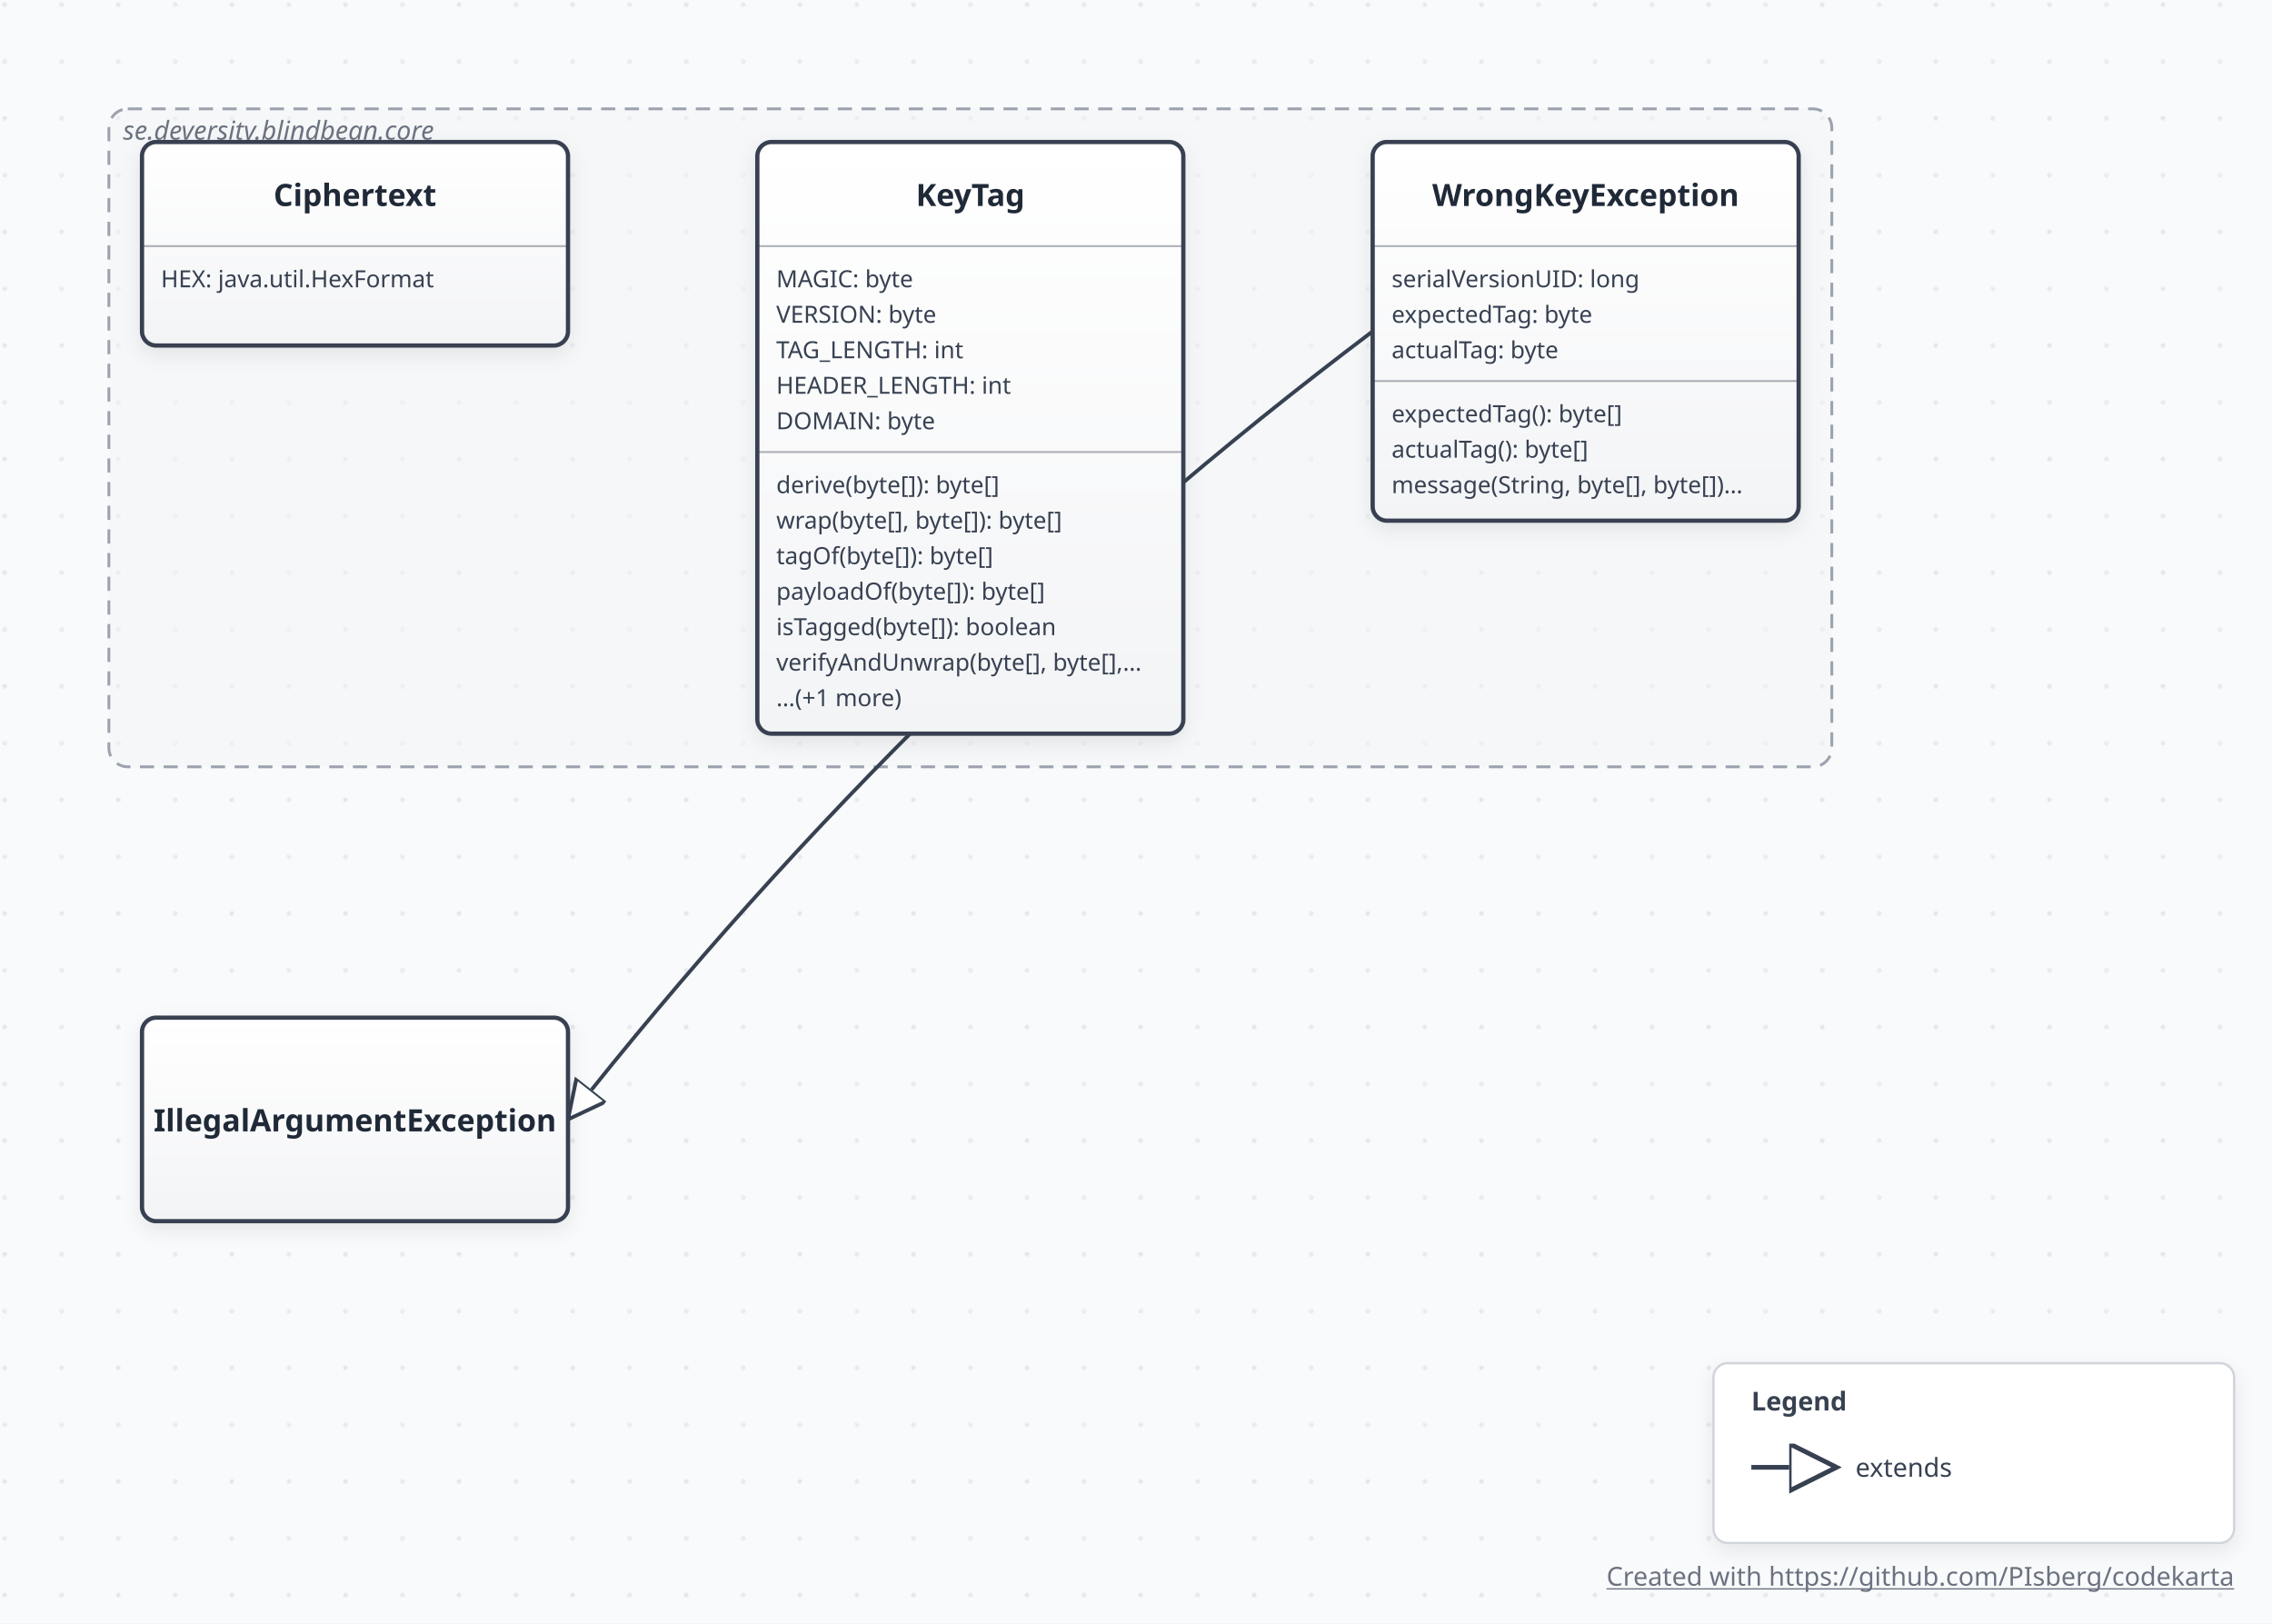
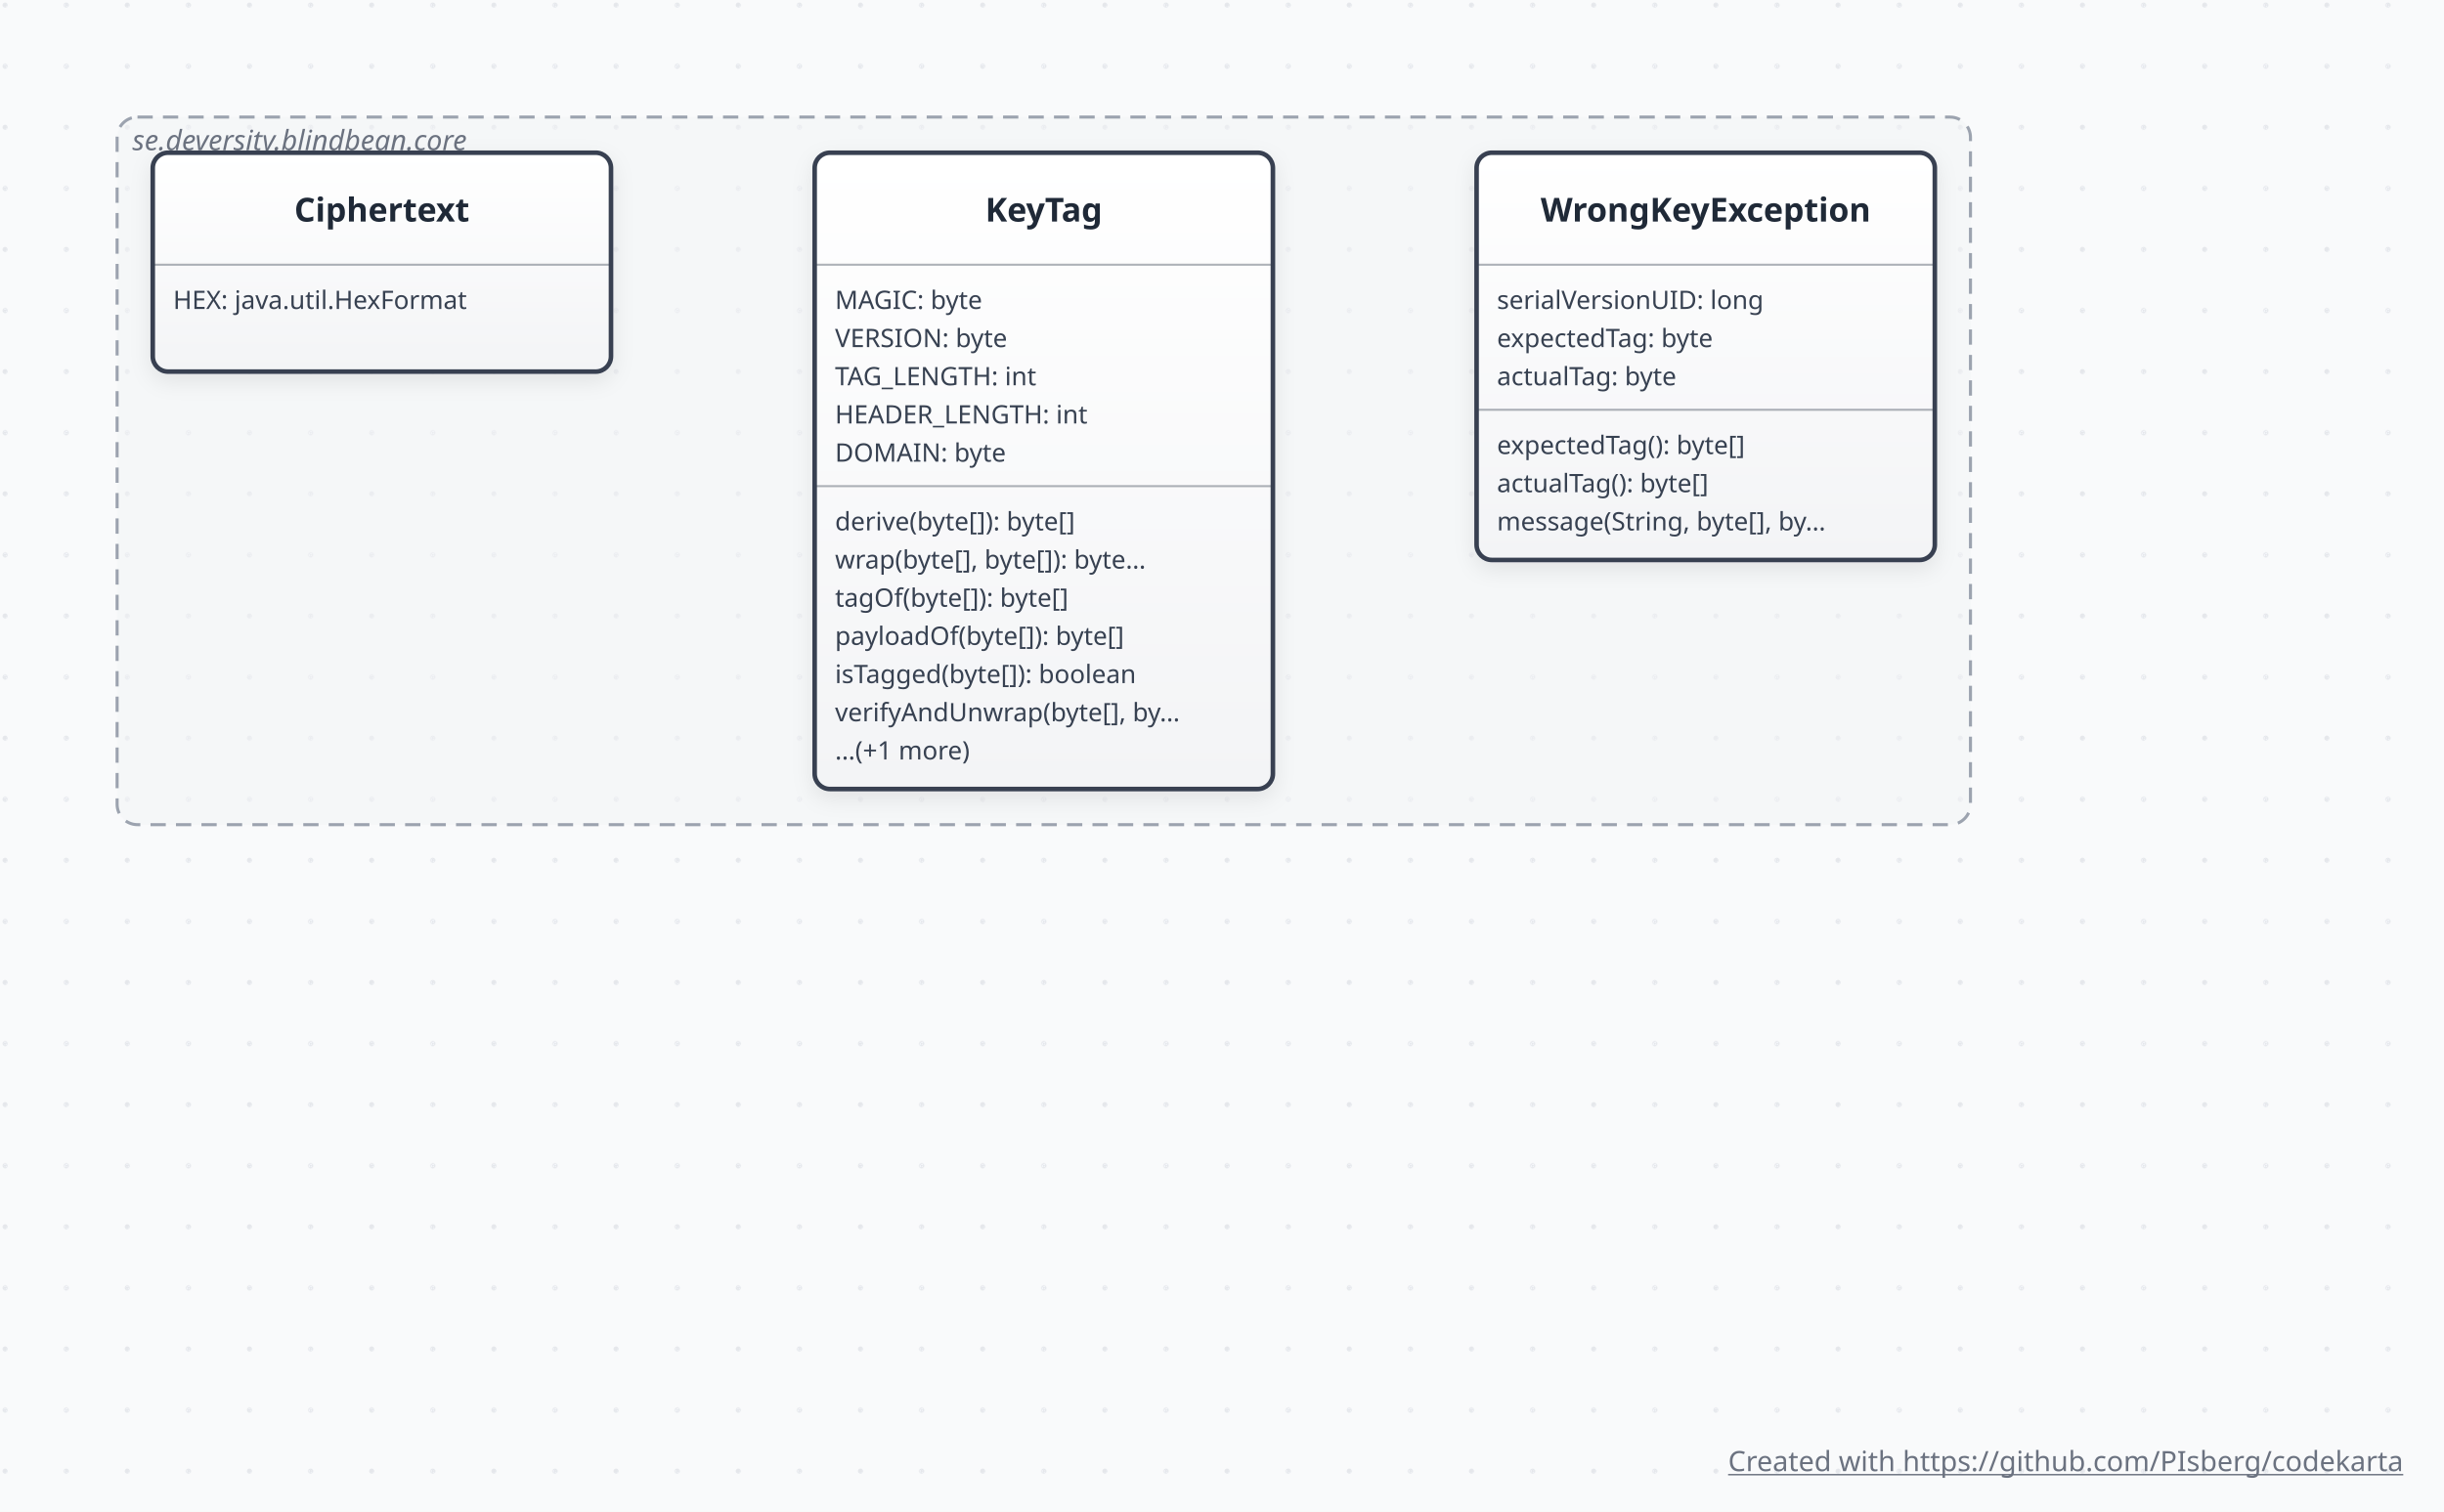
- <svg xmlns="http://www.w3.org/2000/svg" width="960" height="686" viewBox="0 0 960 686">
+ <svg xmlns="http://www.w3.org/2000/svg" width="960" height="594" viewBox="0 0 960 594">
  <defs>
    <style>
svg { font-family: 'Outfit', 'Inter', -apple-system, BlinkMacSystemFont, 'Segoe UI', sans-serif; }
text { font-family: 'Outfit', 'Inter', -apple-system, BlinkMacSystemFont, 'Segoe UI', sans-serif !important; }
.node-rect { transition: filter 0.2s ease, stroke-width 0.2s ease, stroke 0.2s ease; }
.node-rect:hover { stroke-width: 2.2 !important; filter: drop-shadow(0 8px 16px rgba(15, 23, 42, 0.12)) !important; }
.edge-line { stroke-linecap: round; stroke-linejoin: round; transition: stroke-width 0.2s ease; }
.edge-line:hover { stroke-width: 2.5 !important; }
.edge-label { paint-order: stroke; stroke: #f9fafb; stroke-width: 3; font-weight: 500; }
.diagram-attribution { fill: #9ca3af; text-decoration: none; transition: fill 0.2s ease; }
.diagram-attribution:hover { fill: #4b5563; text-decoration: underline; }
.group-rect { transition: stroke-width 0.2s ease; }
.node-label { pointer-events: none; }
</style>
    <filter id="nodeShadow" x="-20%" y="-20%" width="140%" height="140%">
      <feDropShadow dx="0" dy="3" stdDeviation="4" flood-color="#0f172a" flood-opacity="0.08" />
    </filter>
    <linearGradient id="grad-CLASS" x1="0%" y1="0%" x2="0%" y2="100%">
      <stop offset="0%" stop-color="#ffffff" />
      <stop offset="100%" stop-color="#f3f4f6" />
    </linearGradient>
    <linearGradient id="grad-INTERFACE" x1="0%" y1="0%" x2="0%" y2="100%">
      <stop offset="0%" stop-color="#eff6ff" />
      <stop offset="100%" stop-color="#dbeafe" />
    </linearGradient>
    <linearGradient id="grad-MODULE" x1="0%" y1="0%" x2="0%" y2="100%">
      <stop offset="0%" stop-color="#faf5ff" />
      <stop offset="100%" stop-color="#ede9fe" />
    </linearGradient>
    <linearGradient id="grad-METHOD" x1="0%" y1="0%" x2="0%" y2="100%">
      <stop offset="0%" stop-color="#fffbeb" />
      <stop offset="100%" stop-color="#fef3c7" />
    </linearGradient>
    <linearGradient id="grad-PACKAGE" x1="0%" y1="0%" x2="0%" y2="100%">
      <stop offset="0%" stop-color="#ecfdf5" />
      <stop offset="100%" stop-color="#d1fae5" />
    </linearGradient>
    <linearGradient id="grad-EXCEPTION" x1="0%" y1="0%" x2="0%" y2="100%">
      <stop offset="0%" stop-color="#fef2f2" />
      <stop offset="100%" stop-color="#fee2e2" />
    </linearGradient>
    <linearGradient id="grad-STATE" x1="0%" y1="0%" x2="0%" y2="100%">
      <stop offset="0%" stop-color="#f0f9ff" />
      <stop offset="100%" stop-color="#e0f2fe" />
    </linearGradient>
    <pattern id="dotGrid" width="24" height="24" patternUnits="userSpaceOnUse">
      <circle cx="2" cy="2" r="1" fill="#e5e7eb" />
    </pattern>
-     <marker id="marker-hollow-374151" markerWidth="12" markerHeight="12" refX="10" refY="5" orient="auto">
-       <path d="M0,0 L10,5 L0,10 Z" fill="#ffffff" stroke="#374151" stroke-width="1" />
-     </marker>
  </defs>
-   <rect width="960" height="686" fill="#f9fafb" />
-   <rect width="960" height="686" fill="url(#dotGrid)" />
+   <rect width="960" height="594" fill="#f9fafb" />
+   <rect width="960" height="594" fill="url(#dotGrid)" />
  <rect class="group-rect" x="46.0" y="46.0" width="728.0" height="278.0" rx="8" fill="#f3f4f6" fill-opacity="0.5" stroke="#9ca3af" stroke-dasharray="6,4" stroke-width="1.2" />
  <text x="52.0" y="59.0" font-family="sans-serif" font-size="11" fill="#6b7280" font-style="italic">se.deversity.blindbean.core</text>
-   <path class="edge-line" data-source="WrongKeyException" data-target="IllegalArgumentException" data-type="EXTENDS" d="M580.0 140.0 Q388.4 284.5 240.0 473.0" fill="none" stroke="#374151" stroke-width="1.6" marker-end="url(#marker-hollow-374151)" />
-   <text class="edge-label" data-source="WrongKeyException" data-target="IllegalArgumentException" data-type="EXTENDS" x="399.2" y="289.5" text-anchor="middle" font-family="sans-serif" font-size="10" fill="#374151" font-style="italic">extends</text>
  <g id="Ciphertext">
    <rect class="node-rect" x="60.0" y="60.0" width="180.0" height="86.0" rx="6.0" fill="url(#grad-CLASS)" stroke="#374151" stroke-width="1.8" filter="url(#nodeShadow)" />
-     <text class="node-label" x="150.0" y="82.0" text-anchor="middle" dominant-baseline="central" font-family="sans-serif" font-size="13" font-weight="bold" fill="#1f2937">Ciphertext</text>
+     <text class="node-label" x="150.0" y="82.0" text-anchor="middle" dominant-baseline="central" font-family="sans-serif" font-size="13.0" font-weight="bold" fill="#1f2937">Ciphertext</text>
    <line x1="60.0" y1="104.0" x2="240.0" y2="104.0" stroke="#374151" stroke-width="0.8" opacity="0.4" />
    <text x="68.0" y="117.5" font-family="sans-serif" font-size="10" fill="#374151" dominant-baseline="central">HEX: java.util.HexFormat</text>
  </g>
  <g id="KeyTag">
    <rect class="node-rect" x="320.0" y="60.0" width="180.0" height="250.0" rx="6.0" fill="url(#grad-CLASS)" stroke="#374151" stroke-width="1.8" filter="url(#nodeShadow)" />
-     <text class="node-label" x="410.0" y="82.0" text-anchor="middle" dominant-baseline="central" font-family="sans-serif" font-size="13" font-weight="bold" fill="#1f2937">KeyTag</text>
+     <text class="node-label" x="410.0" y="82.0" text-anchor="middle" dominant-baseline="central" font-family="sans-serif" font-size="13.0" font-weight="bold" fill="#1f2937">KeyTag</text>
    <line x1="320.0" y1="104.0" x2="500.0" y2="104.0" stroke="#374151" stroke-width="0.8" opacity="0.4" />
    <text x="328.0" y="117.5" font-family="sans-serif" font-size="10" fill="#374151" dominant-baseline="central">MAGIC: byte</text>
    <text x="328.0" y="132.5" font-family="sans-serif" font-size="10" fill="#374151" dominant-baseline="central">VERSION: byte</text>
    <text x="328.0" y="147.5" font-family="sans-serif" font-size="10" fill="#374151" dominant-baseline="central">TAG_LENGTH: int</text>
    <text x="328.0" y="162.5" font-family="sans-serif" font-size="10" fill="#374151" dominant-baseline="central">HEADER_LENGTH: int</text>
    <text x="328.0" y="177.5" font-family="sans-serif" font-size="10" fill="#374151" dominant-baseline="central">DOMAIN: byte</text>
    <line x1="320.0" y1="191.0" x2="500.0" y2="191.0" stroke="#374151" stroke-width="0.8" opacity="0.4" />
    <text x="328.0" y="204.5" font-family="sans-serif" font-size="10" fill="#374151" dominant-baseline="central">derive(byte[]): byte[]</text>
-     <text x="328.0" y="219.5" font-family="sans-serif" font-size="10" fill="#374151" dominant-baseline="central">wrap(byte[], byte[]): byte[]</text>
+     <text x="328.0" y="219.5" font-family="sans-serif" font-size="10" fill="#374151" dominant-baseline="central">wrap(byte[], byte[]): byte…</text>
    <text x="328.0" y="234.5" font-family="sans-serif" font-size="10" fill="#374151" dominant-baseline="central">tagOf(byte[]): byte[]</text>
    <text x="328.0" y="249.5" font-family="sans-serif" font-size="10" fill="#374151" dominant-baseline="central">payloadOf(byte[]): byte[]</text>
    <text x="328.0" y="264.5" font-family="sans-serif" font-size="10" fill="#374151" dominant-baseline="central">isTagged(byte[]): boolean</text>
-     <text x="328.0" y="279.5" font-family="sans-serif" font-size="10" fill="#374151" dominant-baseline="central">verifyAndUnwrap(byte[], byte[],…</text>
+     <text x="328.0" y="279.5" font-family="sans-serif" font-size="10" fill="#374151" dominant-baseline="central">verifyAndUnwrap(byte[], by…</text>
    <text x="328.0" y="294.5" font-family="sans-serif" font-size="10" fill="#374151" dominant-baseline="central">…(+1 more)</text>
  </g>
  <g id="WrongKeyException">
    <rect class="node-rect" x="580.0" y="60.0" width="180.0" height="160.0" rx="6.0" fill="url(#grad-CLASS)" stroke="#374151" stroke-width="1.8" filter="url(#nodeShadow)" />
-     <text class="node-label" x="670.0" y="82.0" text-anchor="middle" dominant-baseline="central" font-family="sans-serif" font-size="13" font-weight="bold" fill="#1f2937">WrongKeyException</text>
+     <text class="node-label" x="670.0" y="82.0" text-anchor="middle" dominant-baseline="central" font-family="sans-serif" font-size="13.0" font-weight="bold" fill="#1f2937">WrongKeyException</text>
    <line x1="580.0" y1="104.0" x2="760.0" y2="104.0" stroke="#374151" stroke-width="0.8" opacity="0.4" />
    <text x="588.0" y="117.5" font-family="sans-serif" font-size="10" fill="#374151" dominant-baseline="central">serialVersionUID: long</text>
    <text x="588.0" y="132.5" font-family="sans-serif" font-size="10" fill="#374151" dominant-baseline="central">expectedTag: byte</text>
    <text x="588.0" y="147.5" font-family="sans-serif" font-size="10" fill="#374151" dominant-baseline="central">actualTag: byte</text>
    <line x1="580.0" y1="161.0" x2="760.0" y2="161.0" stroke="#374151" stroke-width="0.8" opacity="0.4" />
    <text x="588.0" y="174.5" font-family="sans-serif" font-size="10" fill="#374151" dominant-baseline="central">expectedTag(): byte[]</text>
    <text x="588.0" y="189.5" font-family="sans-serif" font-size="10" fill="#374151" dominant-baseline="central">actualTag(): byte[]</text>
-     <text x="588.0" y="204.5" font-family="sans-serif" font-size="10" fill="#374151" dominant-baseline="central">message(String, byte[], byte[])…</text>
+     <text x="588.0" y="204.5" font-family="sans-serif" font-size="10" fill="#374151" dominant-baseline="central">message(String, byte[], by…</text>
  </g>
-   <g id="IllegalArgumentException">
-     <rect class="node-rect" x="60.0" y="430.0" width="180.0" height="86.0" rx="6.0" fill="url(#grad-CLASS)" stroke="#374151" stroke-width="1.8" filter="url(#nodeShadow)" />
-     <text class="node-label" x="150.0" y="473.0" text-anchor="middle" dominant-baseline="central" font-family="sans-serif" font-size="13" font-weight="bold" fill="#1f2937">IllegalArgumentException</text>
-   </g>
-   <rect x="724.0" y="576.0" width="220.0" height="76.0" rx="6" fill="#ffffff" stroke="#d1d5db" stroke-width="1" filter="url(#nodeShadow)" />
-   <text x="740.0" y="596.0" font-family="sans-serif" font-size="11" font-weight="bold" fill="#374151">Legend</text>
-   <line x1="740.0" y1="620.0" x2="776.0" y2="620.0" stroke="#374151" stroke-width="2" marker-end="url(#marker-hollow-374151)" />
-   <text x="784.0" y="624.0" font-family="sans-serif" font-size="11" fill="#374151">extends</text>
  <a class="diagram-attribution" href="https://github.com/PIsberg/codekarta" target="_blank" rel="noopener noreferrer">
-     <text x="944.0" y="670.0" text-anchor="end" font-family="sans-serif" font-size="11" fill="#6b7280" text-decoration="underline">Created with https://github.com/PIsberg/codekarta</text>
+     <text x="944.0" y="578.0" text-anchor="end" font-family="sans-serif" font-size="11" fill="#6b7280" text-decoration="underline">Created with https://github.com/PIsberg/codekarta</text>
  </a>
</svg>
